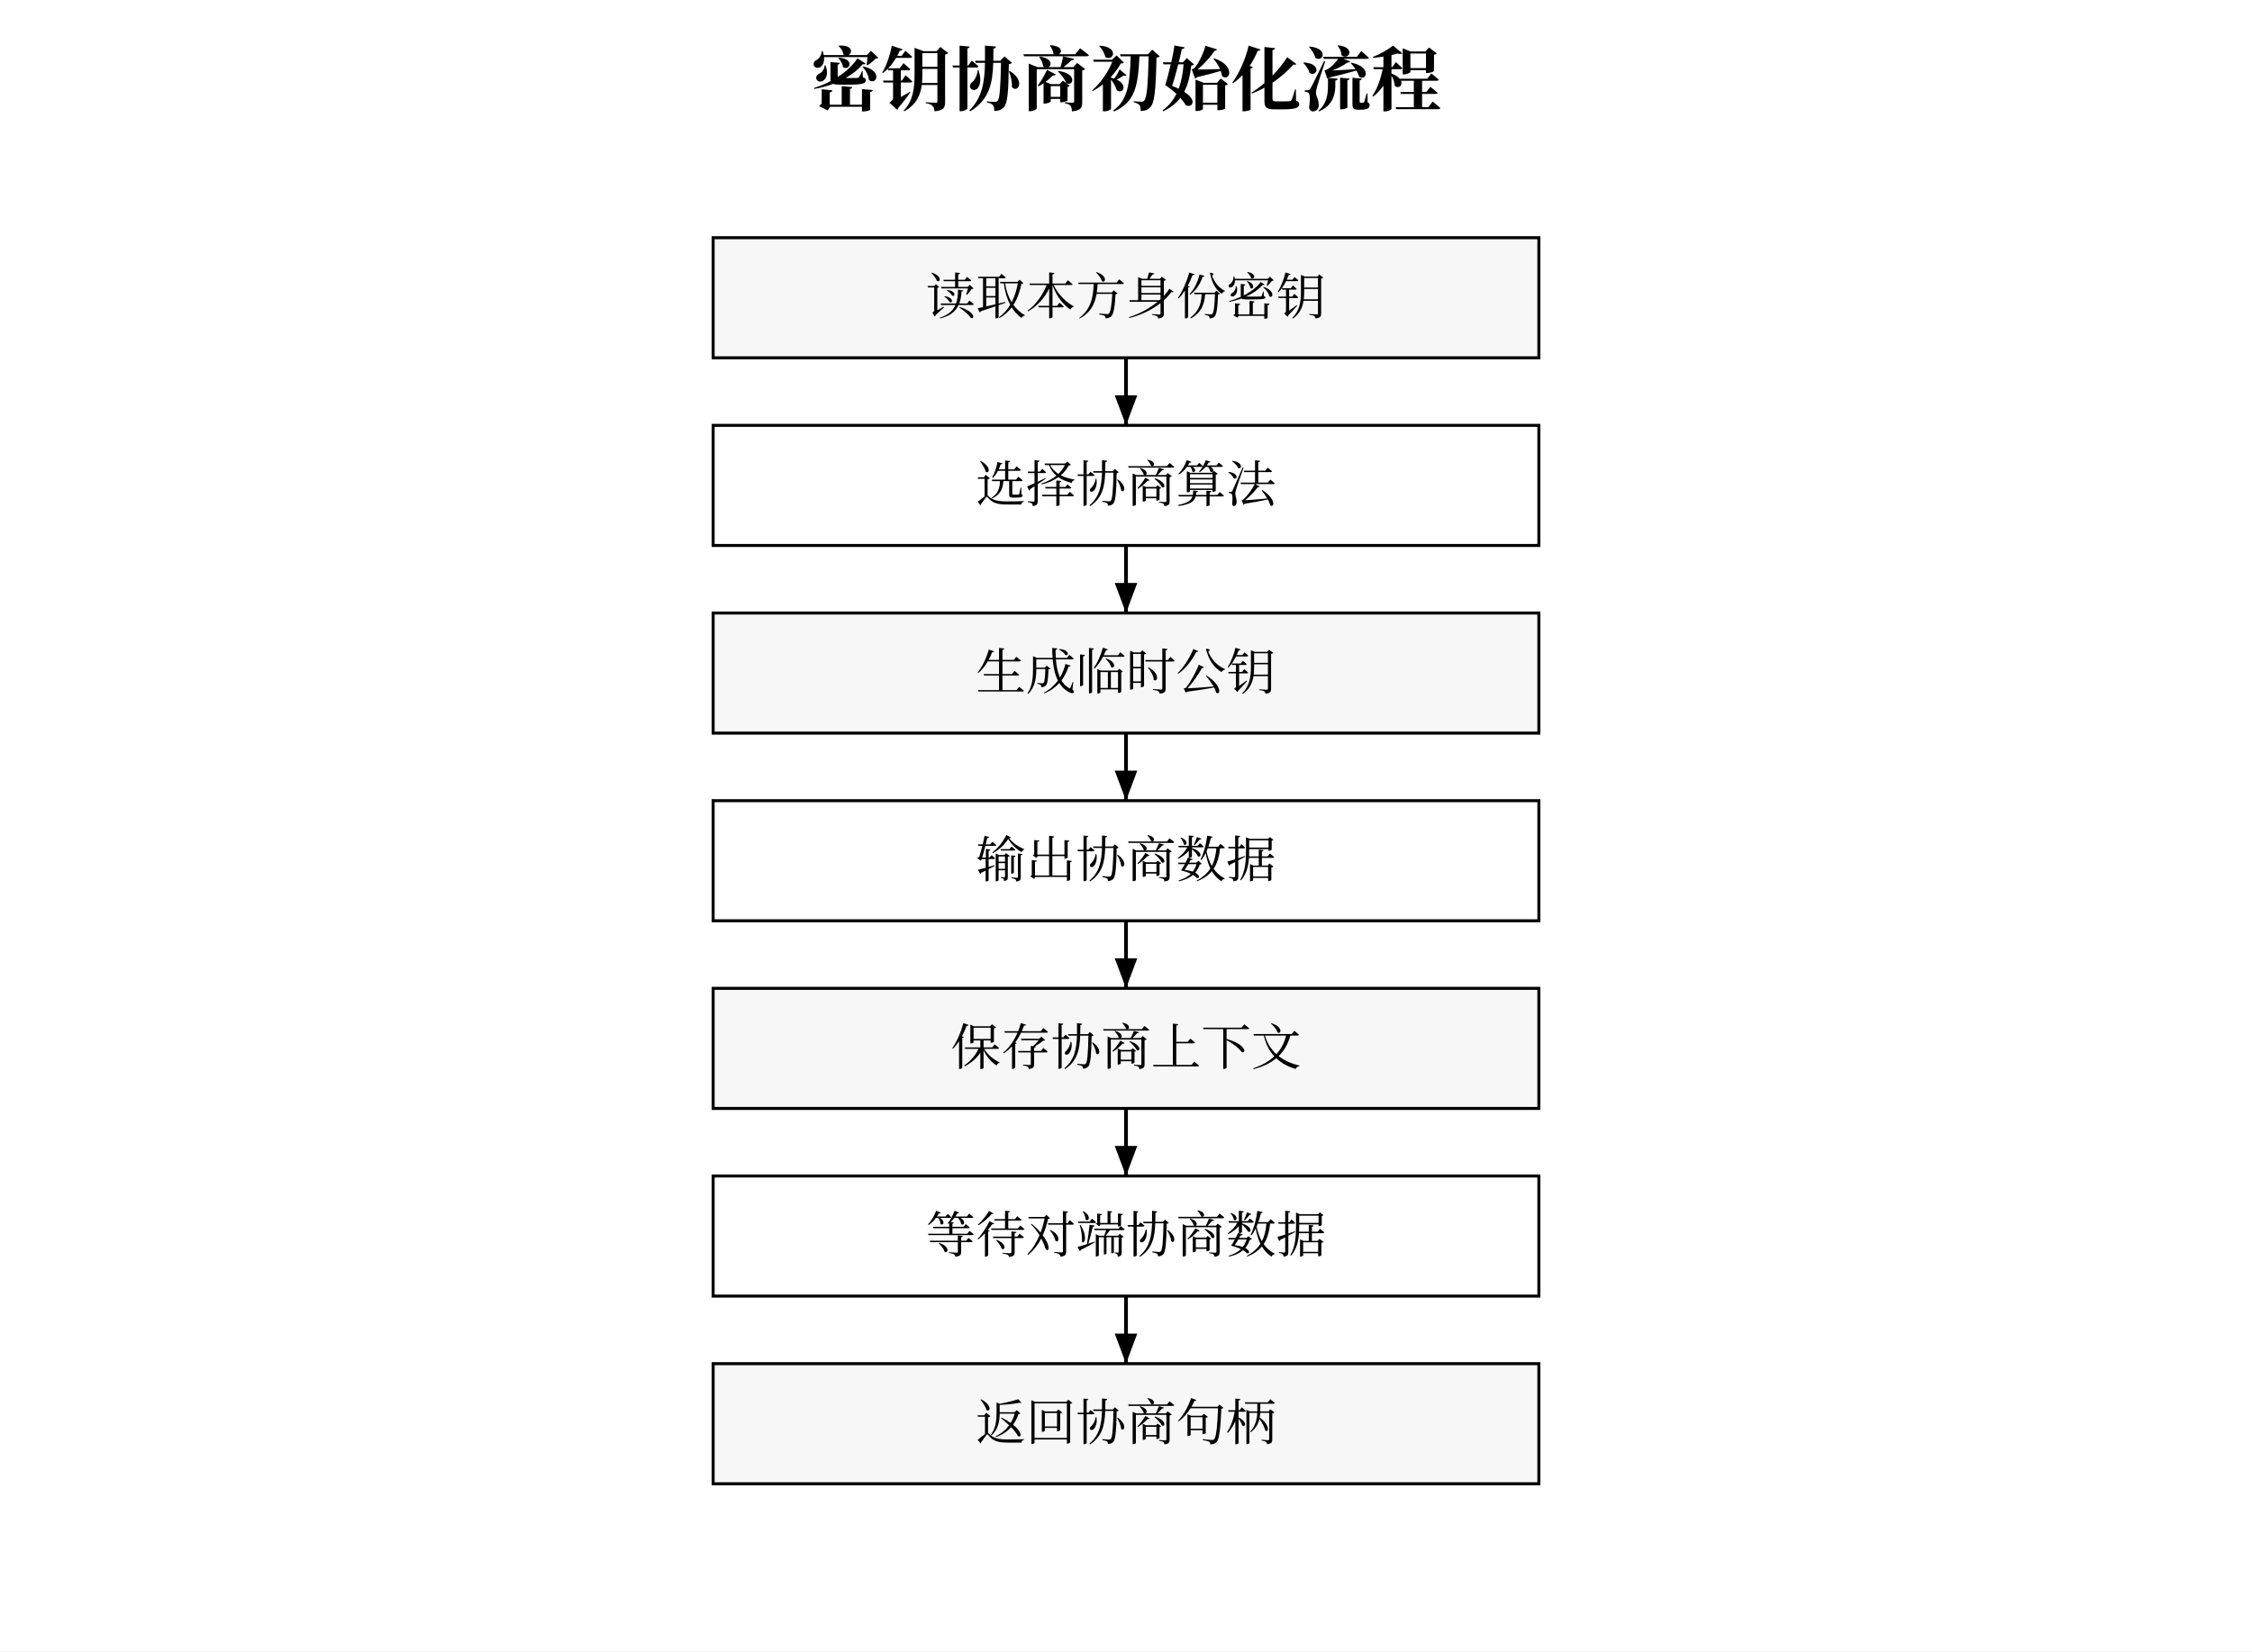
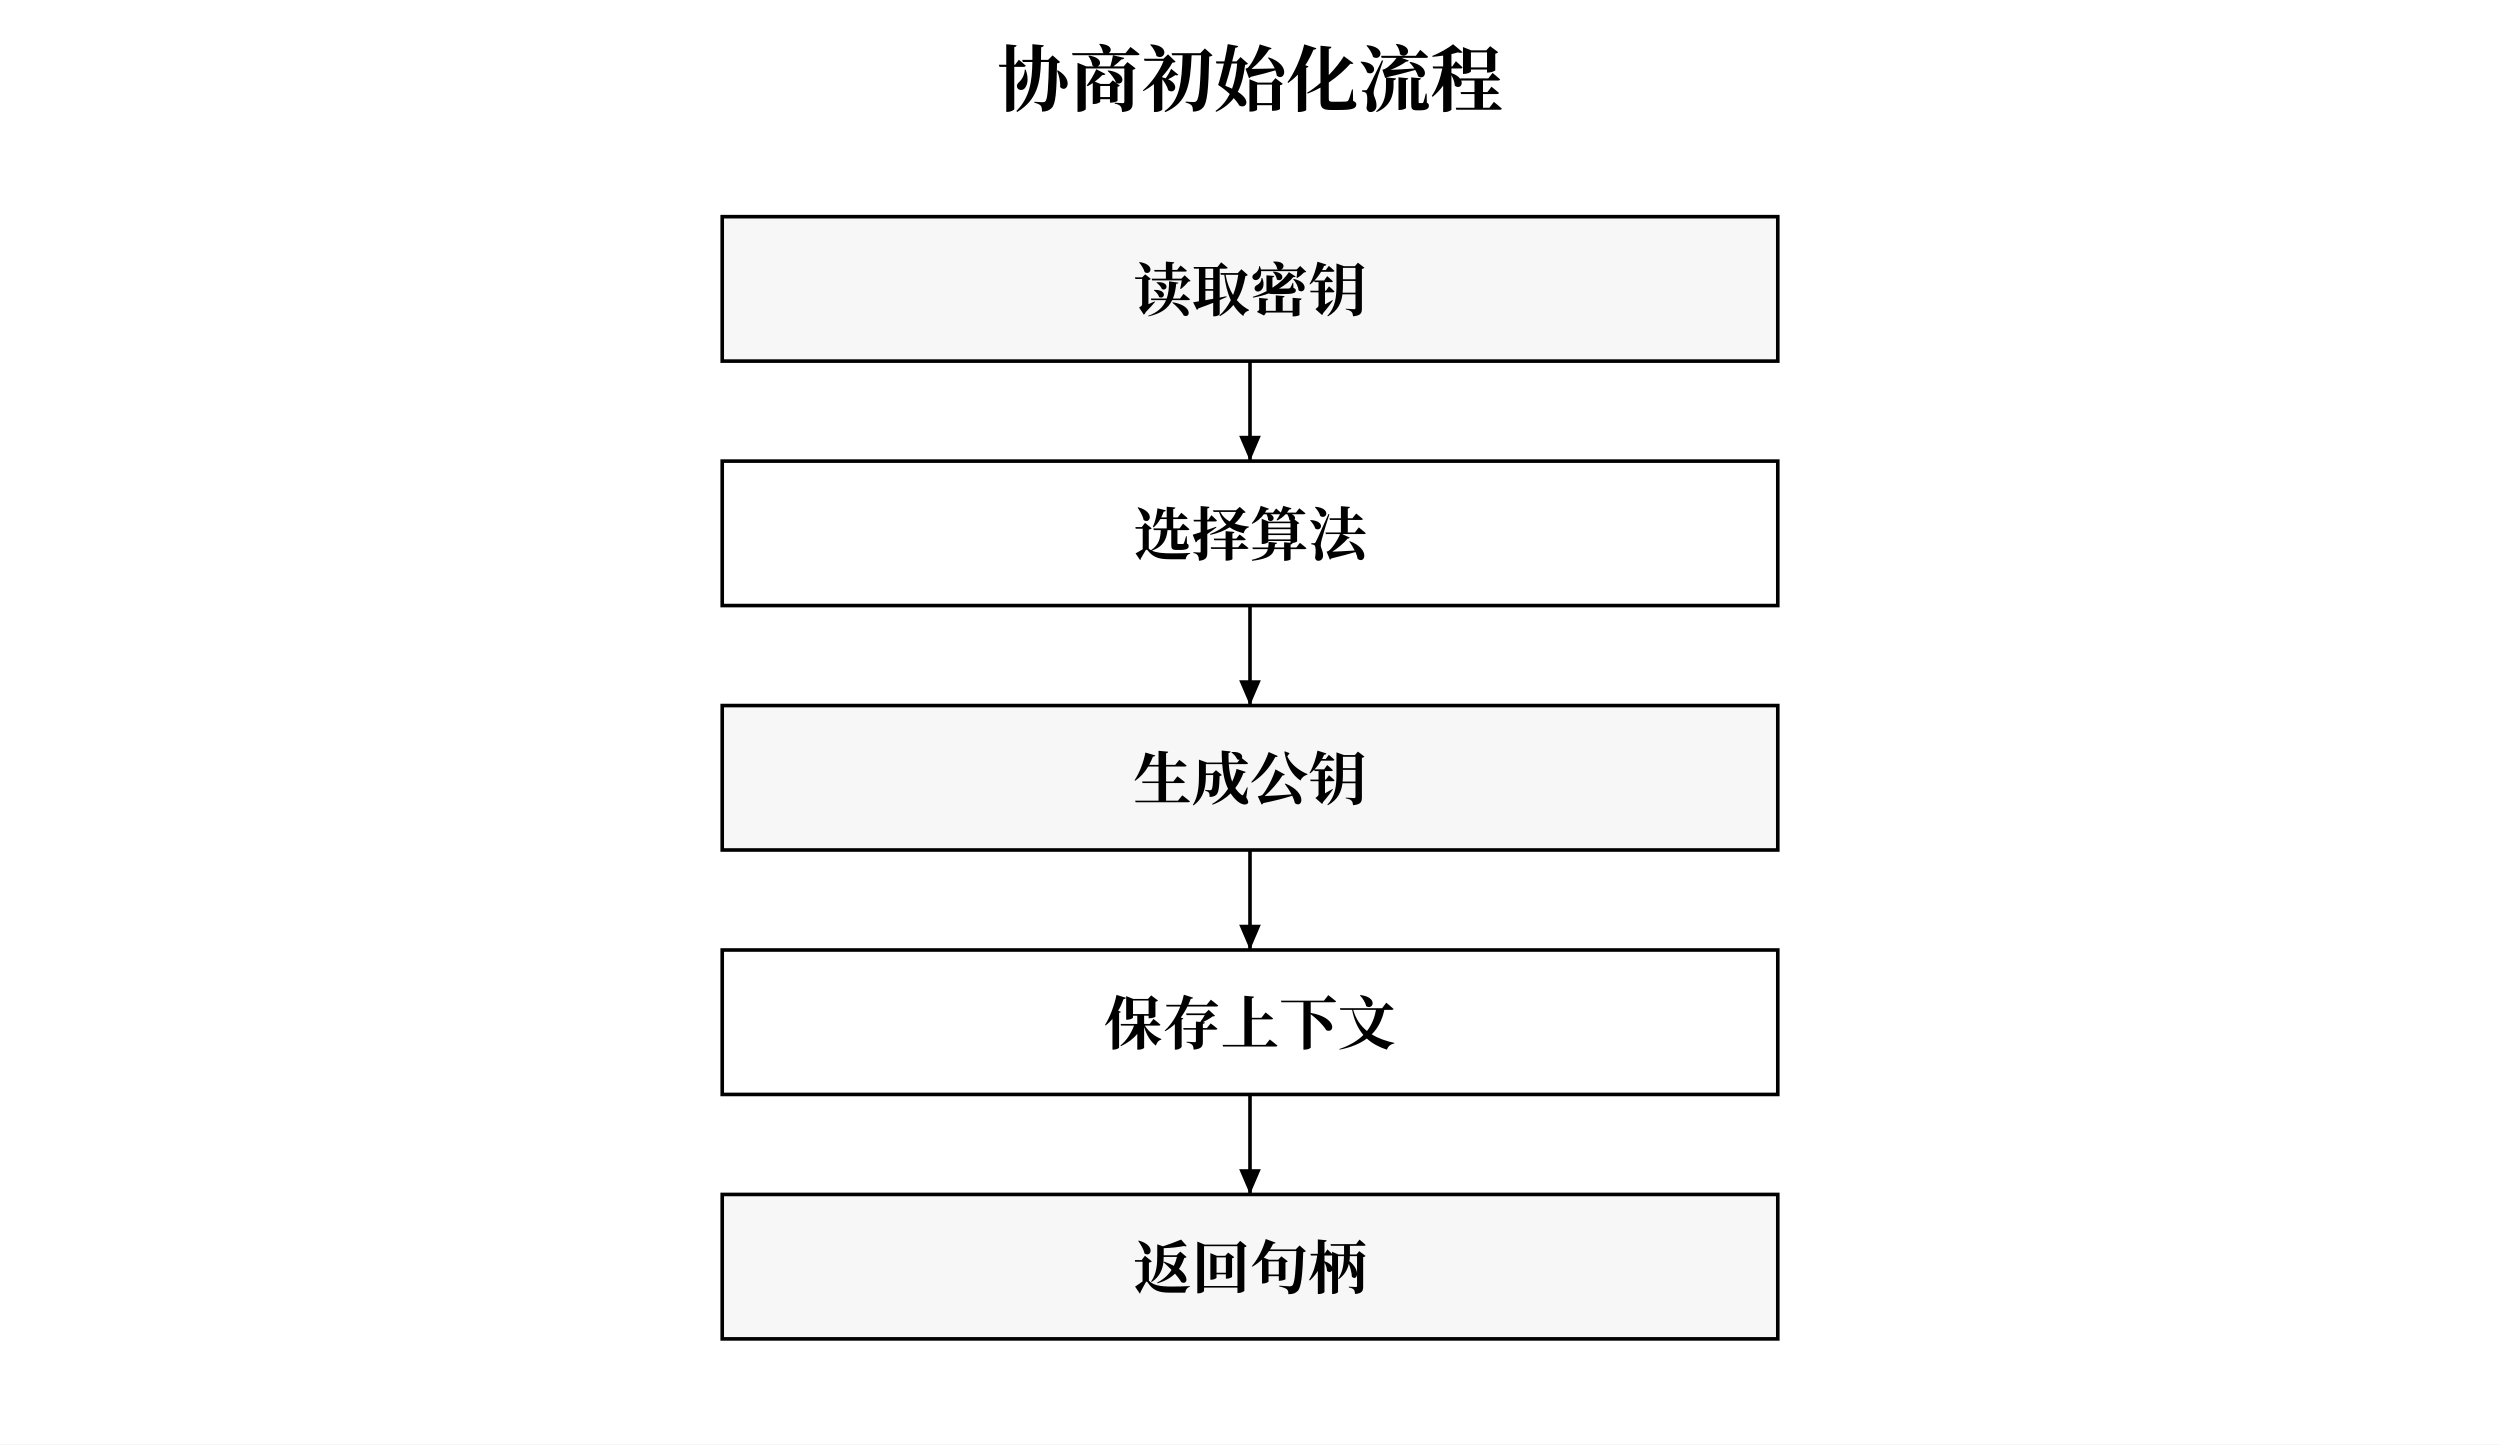
- <svg xmlns="http://www.w3.org/2000/svg" width="900" height="660" viewBox="0 0 900 660">
+ <svg xmlns="http://www.w3.org/2000/svg" width="900" height="520" viewBox="0 0 900 520">
  <defs>
-     <marker id="arrow" markerWidth="10" markerHeight="10" refX="8" refY="3" orient="auto" markerUnits="strokeWidth">
-       <path d="M0,0 L0,6 L8,3 z" fill="#000000" />
+     <marker id="arrow" markerWidth="8" markerHeight="8" refX="7" refY="3" orient="auto" markerUnits="strokeWidth">
+       <path d="M0,0 L0,6 L7,3 z" fill="#000000" />
    </marker>
  </defs>
-   <rect x="0" y="0" width="900" height="660" fill="#ffffff" />
-   <text x="450" y="42" font-family="SimSun, Songti SC, Noto Serif CJK SC, Microsoft YaHei, Arial, sans-serif" font-size="28" font-weight="bold" text-anchor="middle" fill="#000000">密钥协商初始化流程</text>
-   <rect x="285" y="95" width="330" height="48" rx="0" ry="0" fill="#f7f7f7" stroke="#000000" stroke-width="1.2" />
-   <text x="450.0" y="125.667" font-family="SimSun, Songti SC, Noto Serif CJK SC, Microsoft YaHei, Arial, sans-serif" font-size="20" font-weight="normal" text-anchor="middle" fill="#000000">读取本方身份密钥</text>
-   <line x1="450" y1="143" x2="450" y2="170" stroke="#000000" stroke-width="1.5" marker-end="url(#arrow)" />
-   <rect x="285" y="170" width="330" height="48" rx="0" ry="0" fill="#ffffff" stroke="#000000" stroke-width="1.2" />
-   <text x="450.0" y="200.667" font-family="SimSun, Songti SC, Noto Serif CJK SC, Microsoft YaHei, Arial, sans-serif" font-size="20" font-weight="normal" text-anchor="middle" fill="#000000">选择协商算法</text>
-   <line x1="450" y1="218" x2="450" y2="245" stroke="#000000" stroke-width="1.5" marker-end="url(#arrow)" />
-   <rect x="285" y="245" width="330" height="48" rx="0" ry="0" fill="#f7f7f7" stroke="#000000" stroke-width="1.2" />
-   <text x="450.0" y="275.667" font-family="SimSun, Songti SC, Noto Serif CJK SC, Microsoft YaHei, Arial, sans-serif" font-size="20" font-weight="normal" text-anchor="middle" fill="#000000">生成临时公钥</text>
-   <line x1="450" y1="293" x2="450" y2="320" stroke="#000000" stroke-width="1.5" marker-end="url(#arrow)" />
-   <rect x="285" y="320" width="330" height="48" rx="0" ry="0" fill="#ffffff" stroke="#000000" stroke-width="1.2" />
-   <text x="450.0" y="350.667" font-family="SimSun, Songti SC, Noto Serif CJK SC, Microsoft YaHei, Arial, sans-serif" font-size="20" font-weight="normal" text-anchor="middle" fill="#000000">输出协商数据</text>
-   <line x1="450" y1="368" x2="450" y2="395" stroke="#000000" stroke-width="1.5" marker-end="url(#arrow)" />
-   <rect x="285" y="395" width="330" height="48" rx="0" ry="0" fill="#f7f7f7" stroke="#000000" stroke-width="1.2" />
-   <text x="450.0" y="425.667" font-family="SimSun, Songti SC, Noto Serif CJK SC, Microsoft YaHei, Arial, sans-serif" font-size="20" font-weight="normal" text-anchor="middle" fill="#000000">保存协商上下文</text>
-   <line x1="450" y1="443" x2="450" y2="470" stroke="#000000" stroke-width="1.5" marker-end="url(#arrow)" />
-   <rect x="285" y="470" width="330" height="48" rx="0" ry="0" fill="#ffffff" stroke="#000000" stroke-width="1.2" />
-   <text x="450.0" y="500.667" font-family="SimSun, Songti SC, Noto Serif CJK SC, Microsoft YaHei, Arial, sans-serif" font-size="20" font-weight="normal" text-anchor="middle" fill="#000000">等待对端协商数据</text>
-   <line x1="450" y1="518" x2="450" y2="545" stroke="#000000" stroke-width="1.5" marker-end="url(#arrow)" />
-   <rect x="285" y="545" width="330" height="48" rx="0" ry="0" fill="#f7f7f7" stroke="#000000" stroke-width="1.2" />
-   <text x="450.0" y="575.667" font-family="SimSun, Songti SC, Noto Serif CJK SC, Microsoft YaHei, Arial, sans-serif" font-size="20" font-weight="normal" text-anchor="middle" fill="#000000">返回协商句柄</text>
+   <rect x="0" y="0" width="900" height="520" fill="#ffffff" />
+   <text x="450.0" y="38" font-family="SimSun, Songti SC, Noto Serif CJK SC, Microsoft YaHei, Arial, sans-serif" font-size="26" font-weight="bold" text-anchor="middle" fill="#000000">协商初始化流程</text>
+   <rect x="260" y="78" width="380" height="52" fill="#f7f7f7" stroke="#000000" stroke-width="1.3" />
+   <text x="450.0" y="112" font-family="SimSun, Songti SC, Noto Serif CJK SC, Microsoft YaHei, Arial, sans-serif" font-size="21" font-weight="bold" text-anchor="middle" fill="#000000">读取密钥</text>
+   <line x1="450.0" y1="130" x2="450.0" y2="166" stroke="#000000" stroke-width="1.3" marker-end="url(#arrow)" />
+   <rect x="260" y="166" width="380" height="52" fill="#ffffff" stroke="#000000" stroke-width="1.3" />
+   <text x="450.0" y="200" font-family="SimSun, Songti SC, Noto Serif CJK SC, Microsoft YaHei, Arial, sans-serif" font-size="21" font-weight="bold" text-anchor="middle" fill="#000000">选择算法</text>
+   <line x1="450.0" y1="218" x2="450.0" y2="254" stroke="#000000" stroke-width="1.3" marker-end="url(#arrow)" />
+   <rect x="260" y="254" width="380" height="52" fill="#f7f7f7" stroke="#000000" stroke-width="1.3" />
+   <text x="450.0" y="288" font-family="SimSun, Songti SC, Noto Serif CJK SC, Microsoft YaHei, Arial, sans-serif" font-size="21" font-weight="bold" text-anchor="middle" fill="#000000">生成公钥</text>
+   <line x1="450.0" y1="306" x2="450.0" y2="342" stroke="#000000" stroke-width="1.3" marker-end="url(#arrow)" />
+   <rect x="260" y="342" width="380" height="52" fill="#ffffff" stroke="#000000" stroke-width="1.3" />
+   <text x="450.0" y="376" font-family="SimSun, Songti SC, Noto Serif CJK SC, Microsoft YaHei, Arial, sans-serif" font-size="21" font-weight="bold" text-anchor="middle" fill="#000000">保存上下文</text>
+   <line x1="450.0" y1="394" x2="450.0" y2="430" stroke="#000000" stroke-width="1.3" marker-end="url(#arrow)" />
+   <rect x="260" y="430" width="380" height="52" fill="#f7f7f7" stroke="#000000" stroke-width="1.3" />
+   <text x="450.0" y="464" font-family="SimSun, Songti SC, Noto Serif CJK SC, Microsoft YaHei, Arial, sans-serif" font-size="21" font-weight="bold" text-anchor="middle" fill="#000000">返回句柄</text>
</svg>
